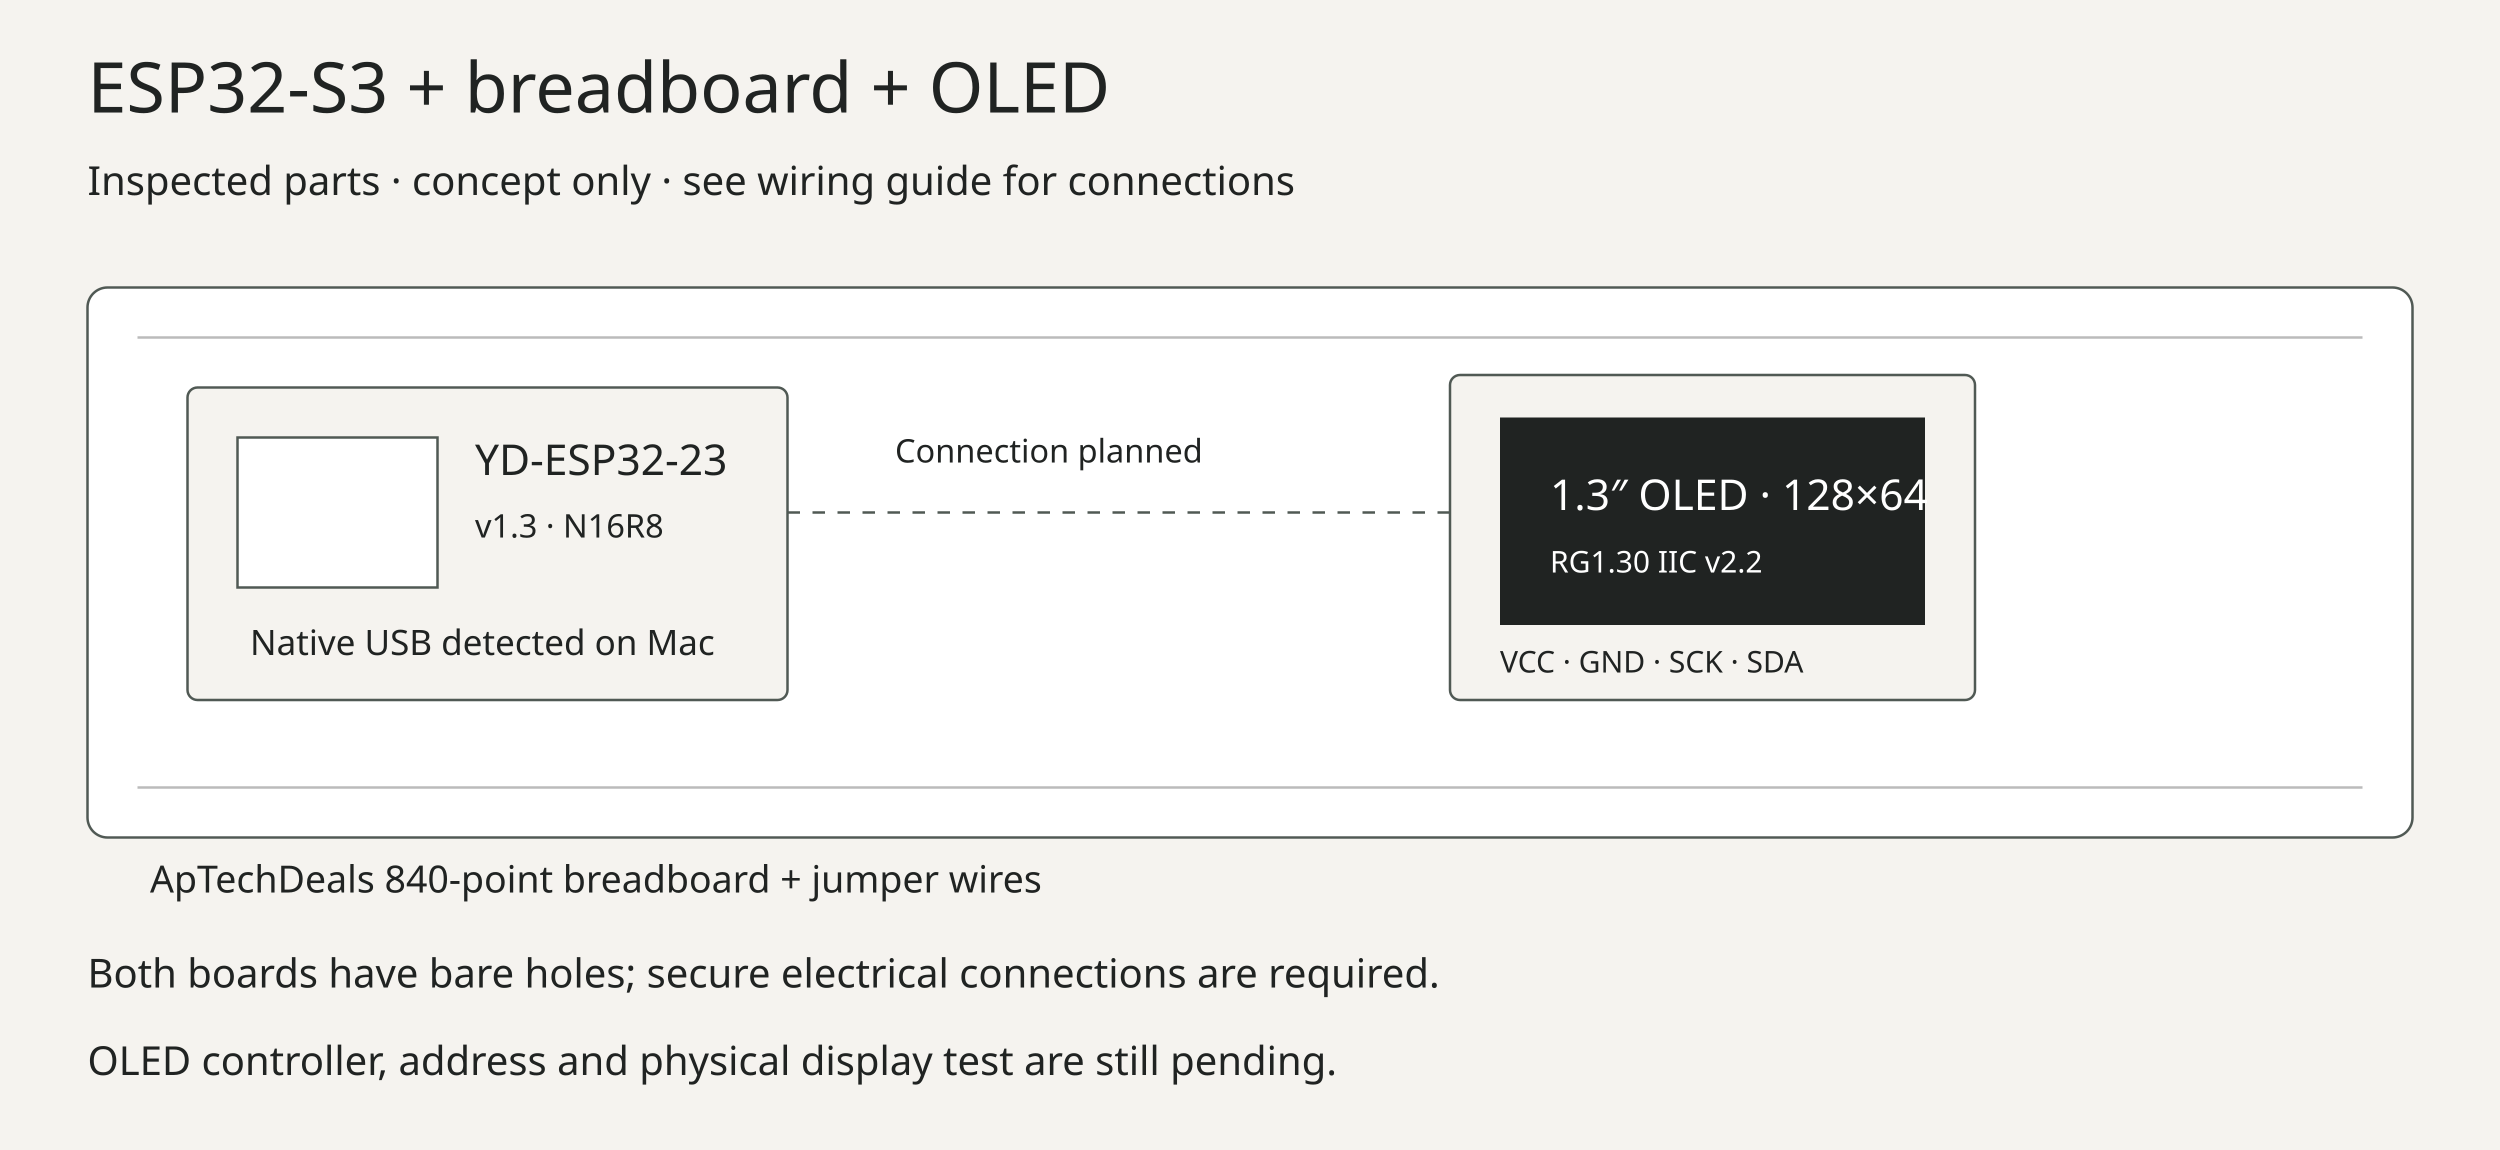
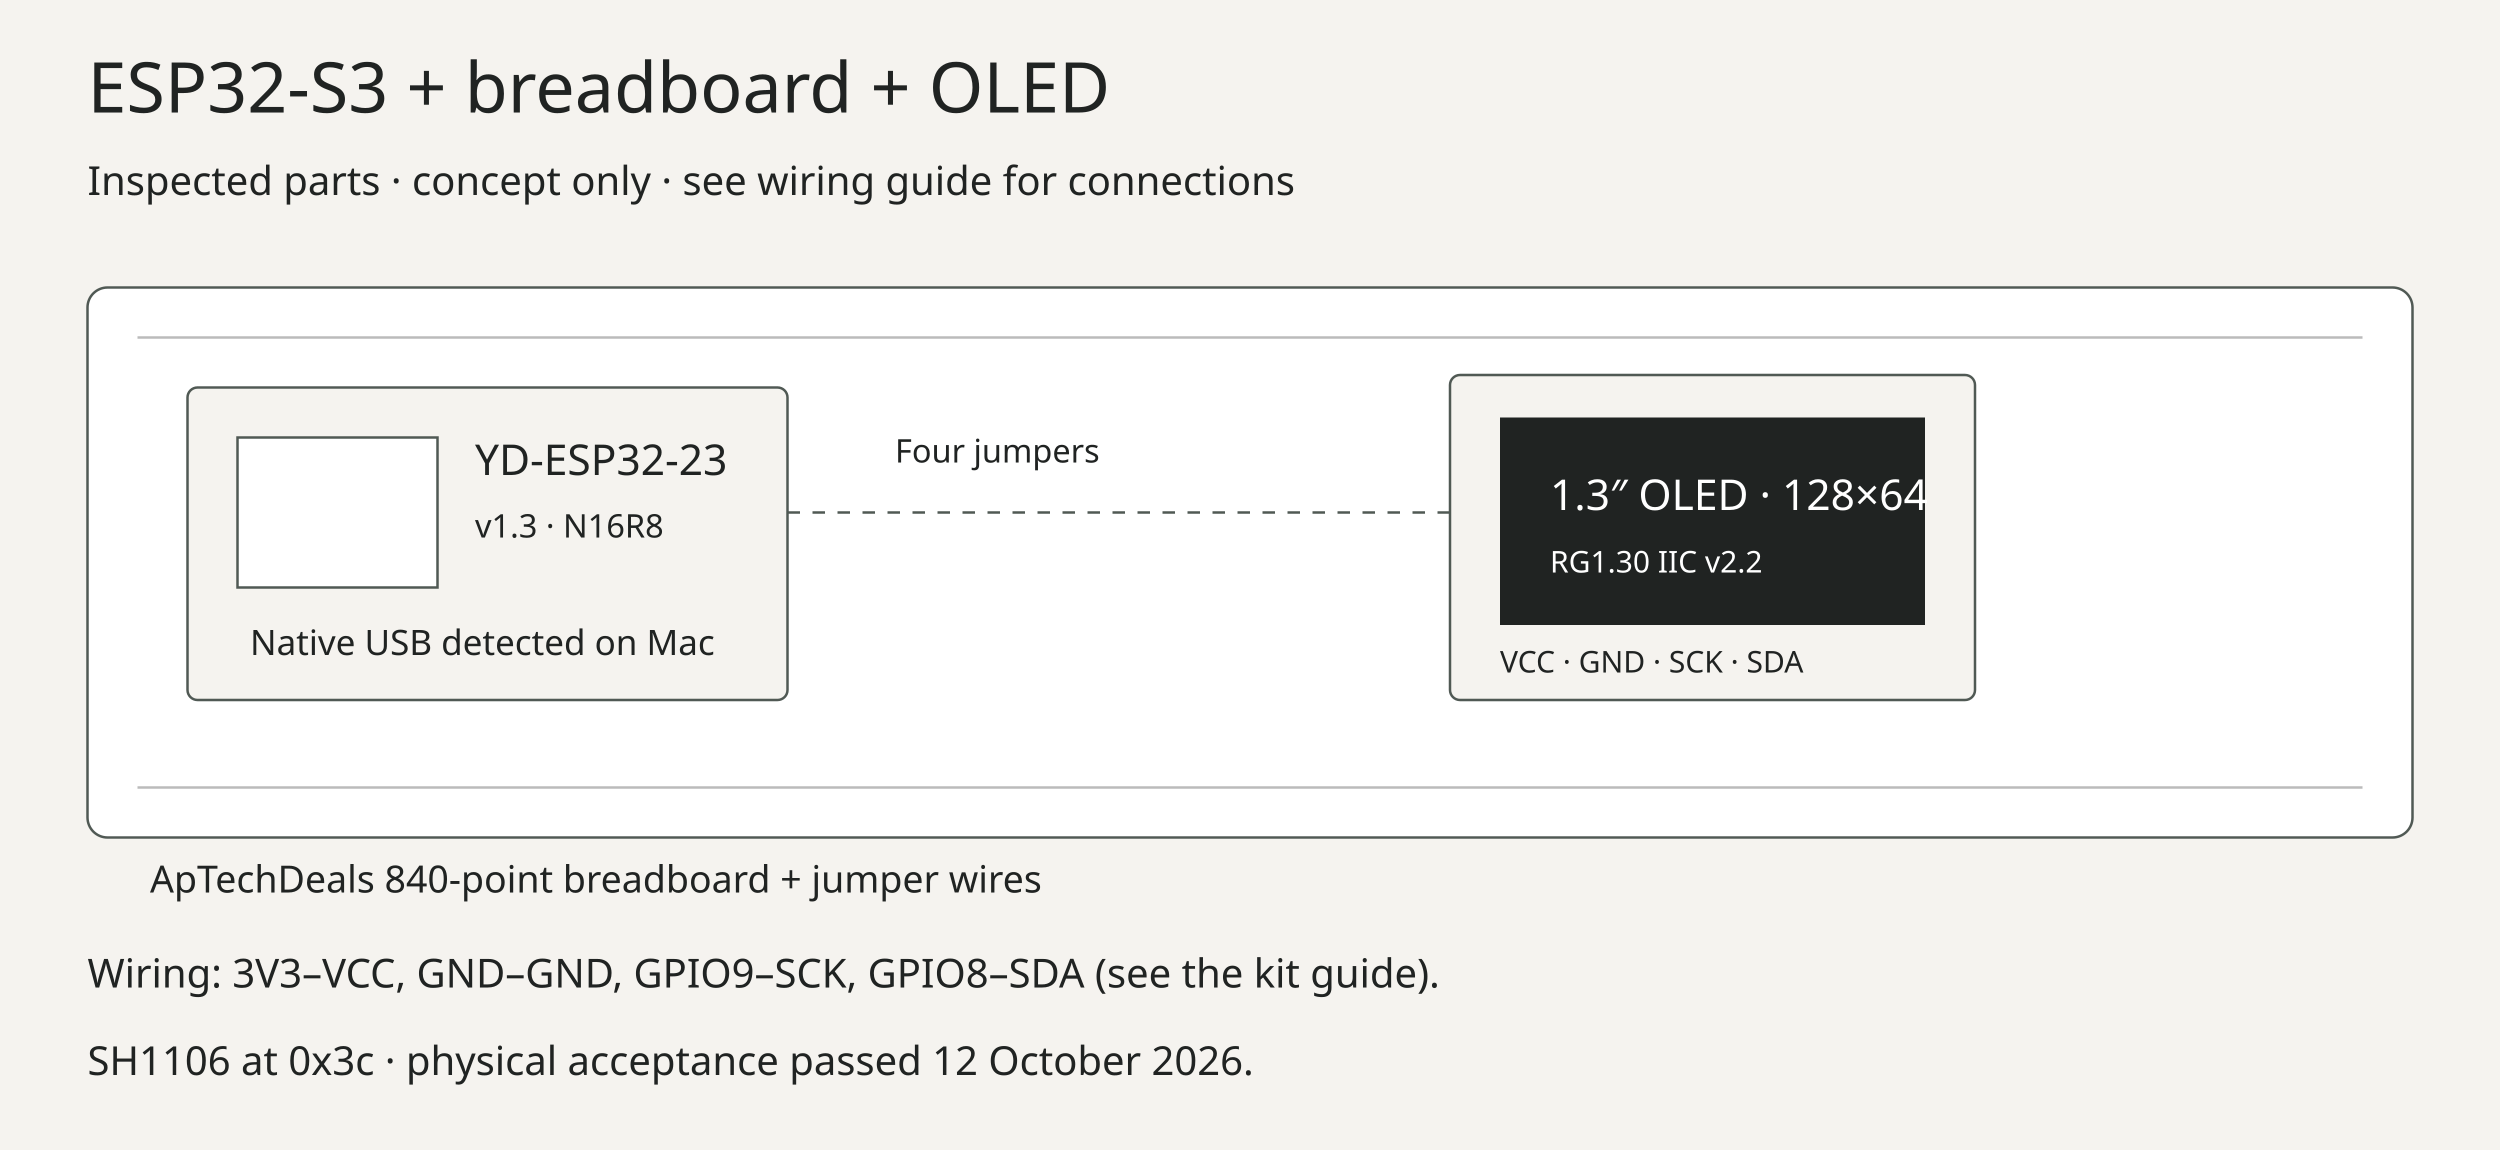
<svg xmlns="http://www.w3.org/2000/svg" viewBox="0 0 1000 460" role="img" aria-labelledby="title desc">
  <rect width="1000" height="460" fill="#f5f3ef" />
  <g font-family="sans-serif" fill="#202322">
    <text x="35" y="45" font-size="28">ESP32-S3 + breadboard + OLED</text>
    <text x="35" y="78" font-size="16">Inspected parts · concept only · see wiring guide for connections</text>
    <rect x="35" y="115" width="930" height="220" rx="8" fill="white" stroke="#505954" />
    <path d="M55 135H945M55 315H945" stroke="#bbb" />
    <rect x="75" y="155" width="240" height="125" rx="4" fill="#f5f3ef" stroke="#505954" />
    <rect x="95" y="175" width="80" height="60" fill="white" stroke="#505954" />
    <text x="190" y="190" font-size="17">YD-ESP32-23</text>
    <text x="190" y="215" font-size="13">v1.3 · N16R8</text>
    <text x="100" y="262" font-size="14">Native USB detected on Mac</text>
    <path d="M315 205H580" stroke="#505954" stroke-dasharray="5 5" />
-     <text x="358" y="185" font-size="13">Connection planned</text>
+     <text x="358" y="185" font-size="13">Four jumpers</text>
    <rect x="580" y="150" width="210" height="130" rx="4" fill="#f5f3ef" stroke="#505954" />
    <rect x="600" y="167" width="170" height="83" fill="#202322" />
    <text x="620" y="204" font-size="17" fill="white">1.3″ OLED · 128×64</text>
    <text x="620" y="229" font-size="12" fill="white">RG1.30 IIC v2.2</text>
    <text x="600" y="269" font-size="12">VCC · GND · SCK · SDA</text>
    <text x="60" y="357" font-size="15">ApTechDeals 840-point breadboard + jumper wires</text>
-     <text x="35" y="395" font-size="16">Both boards have bare holes; secure electrical connections are required.</text>
-     <text x="35" y="430" font-size="16">OLED controller, address and physical display test are still pending.</text>
+     <text x="35" y="395" font-size="16">Wiring: 3V3–VCC, GND–GND, GPIO9–SCK, GPIO8–SDA (see the kit guide).</text>
+     <text x="35" y="430" font-size="16">SH1106 at 0x3c · physical acceptance passed 12 October 2026.</text>
  </g>
</svg>
